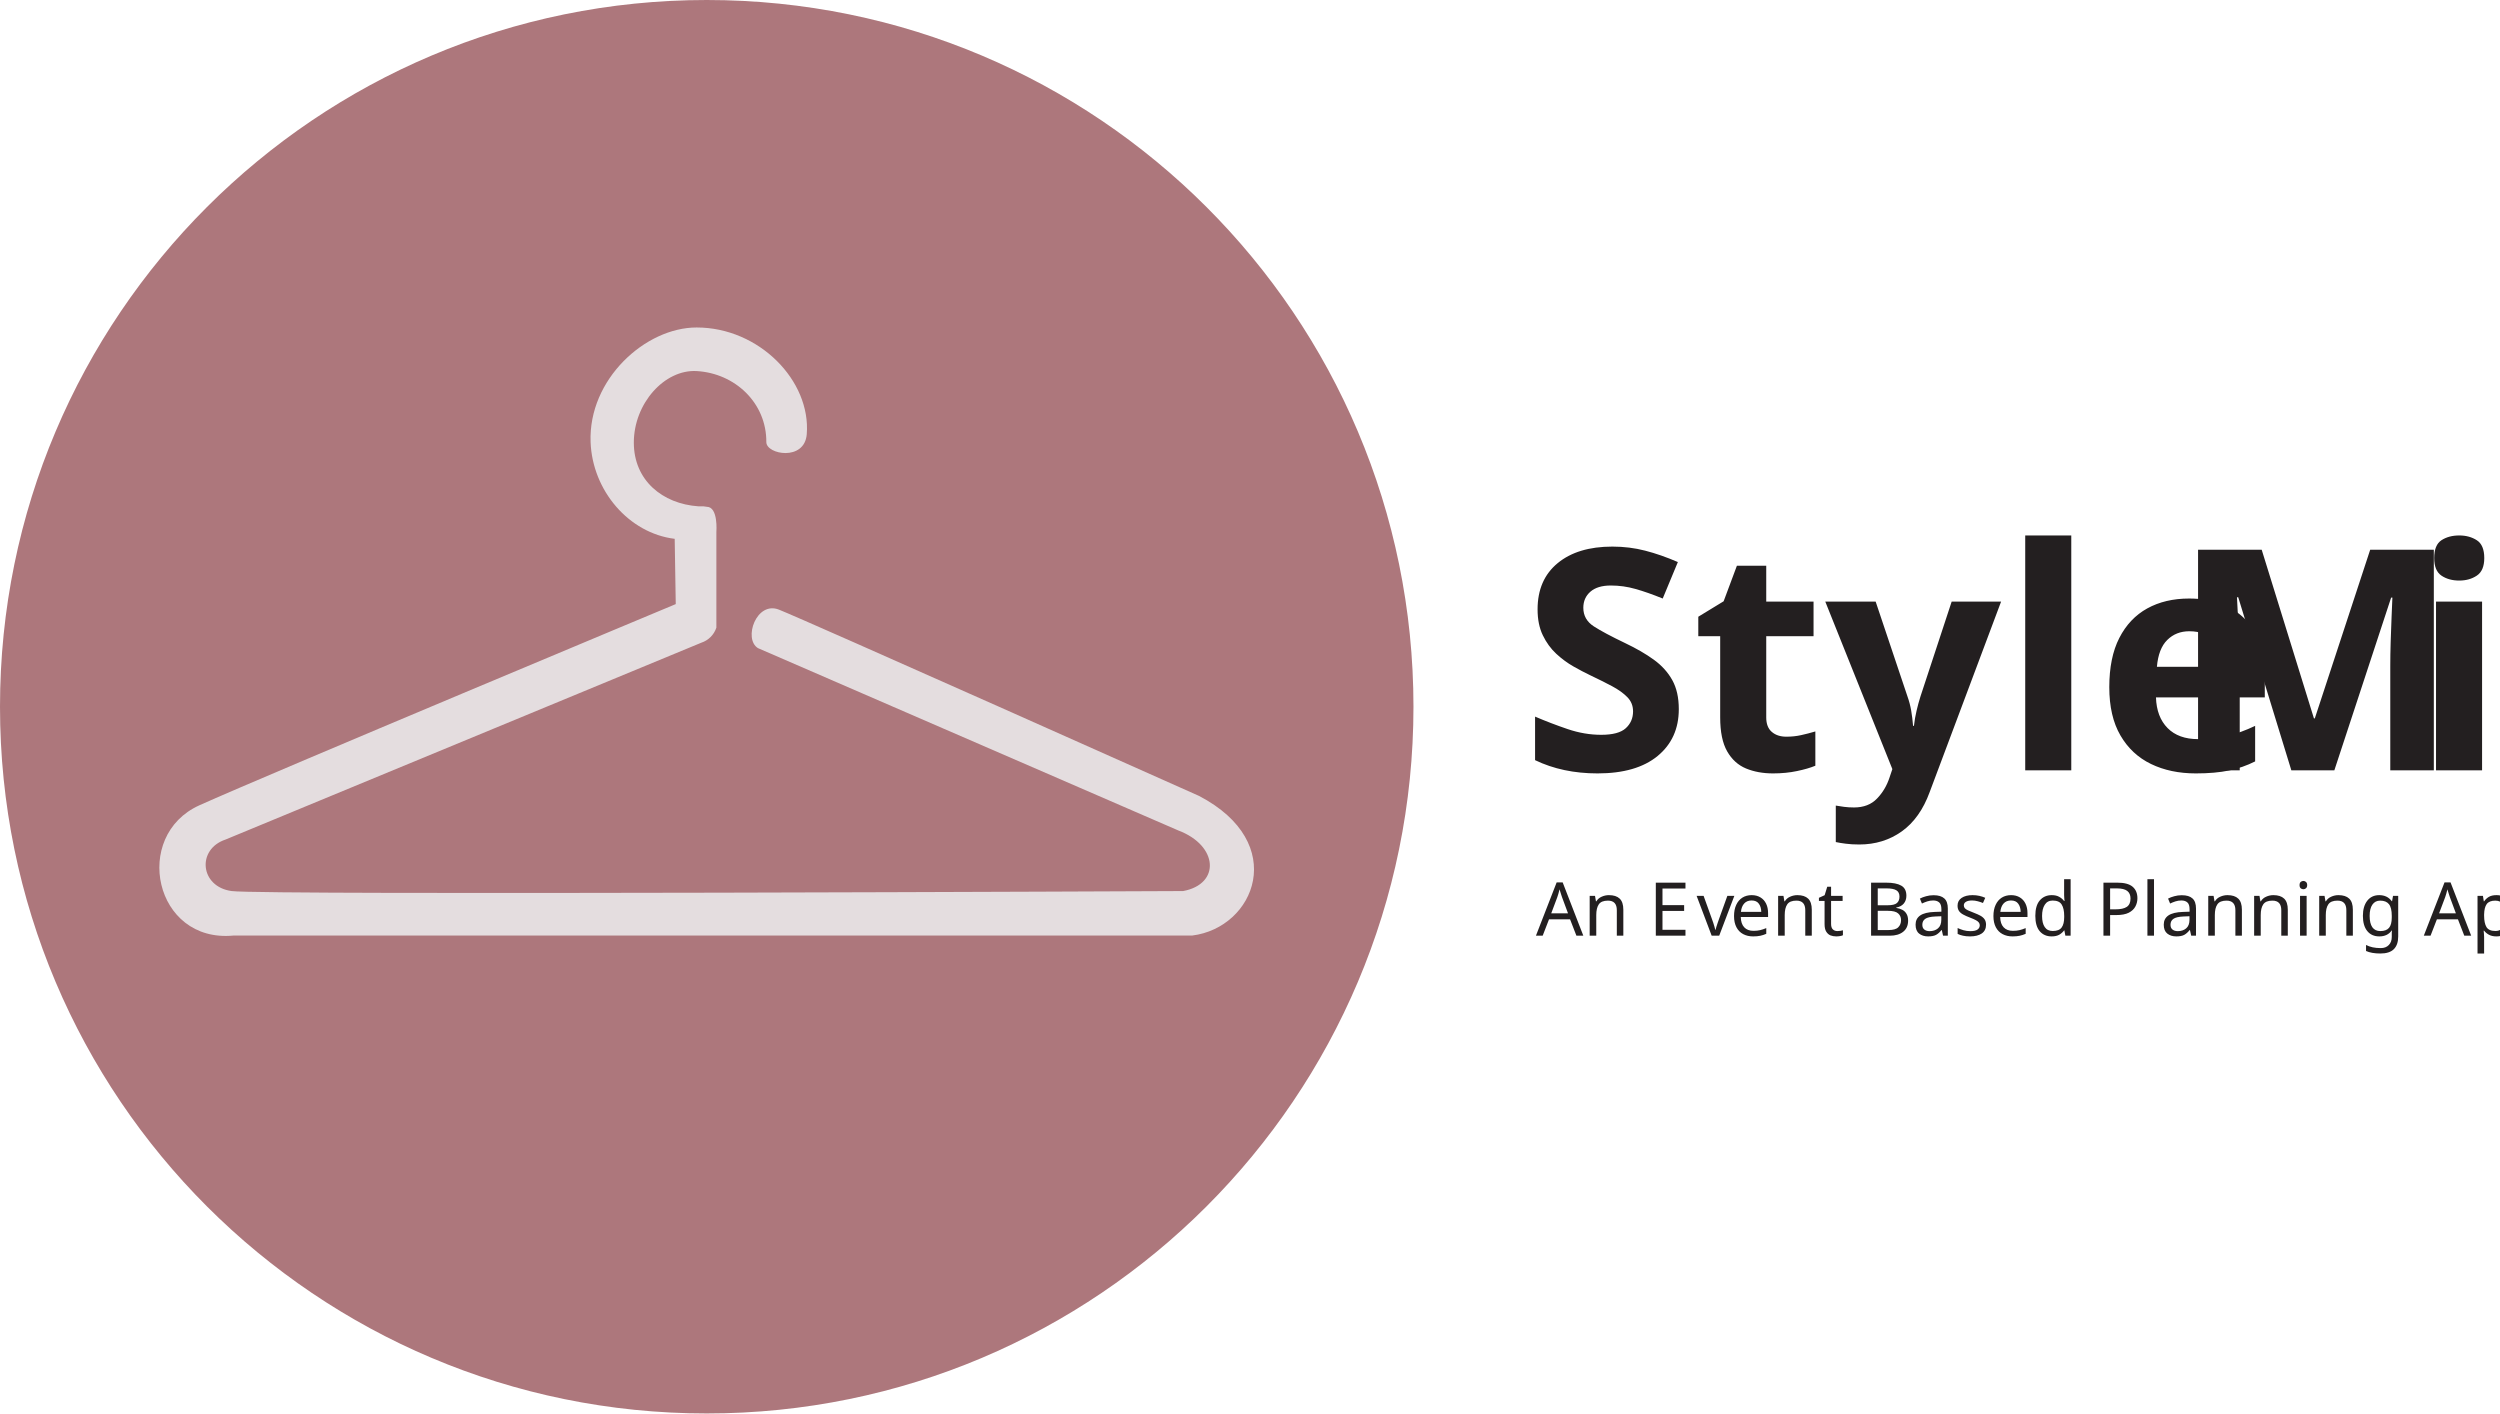
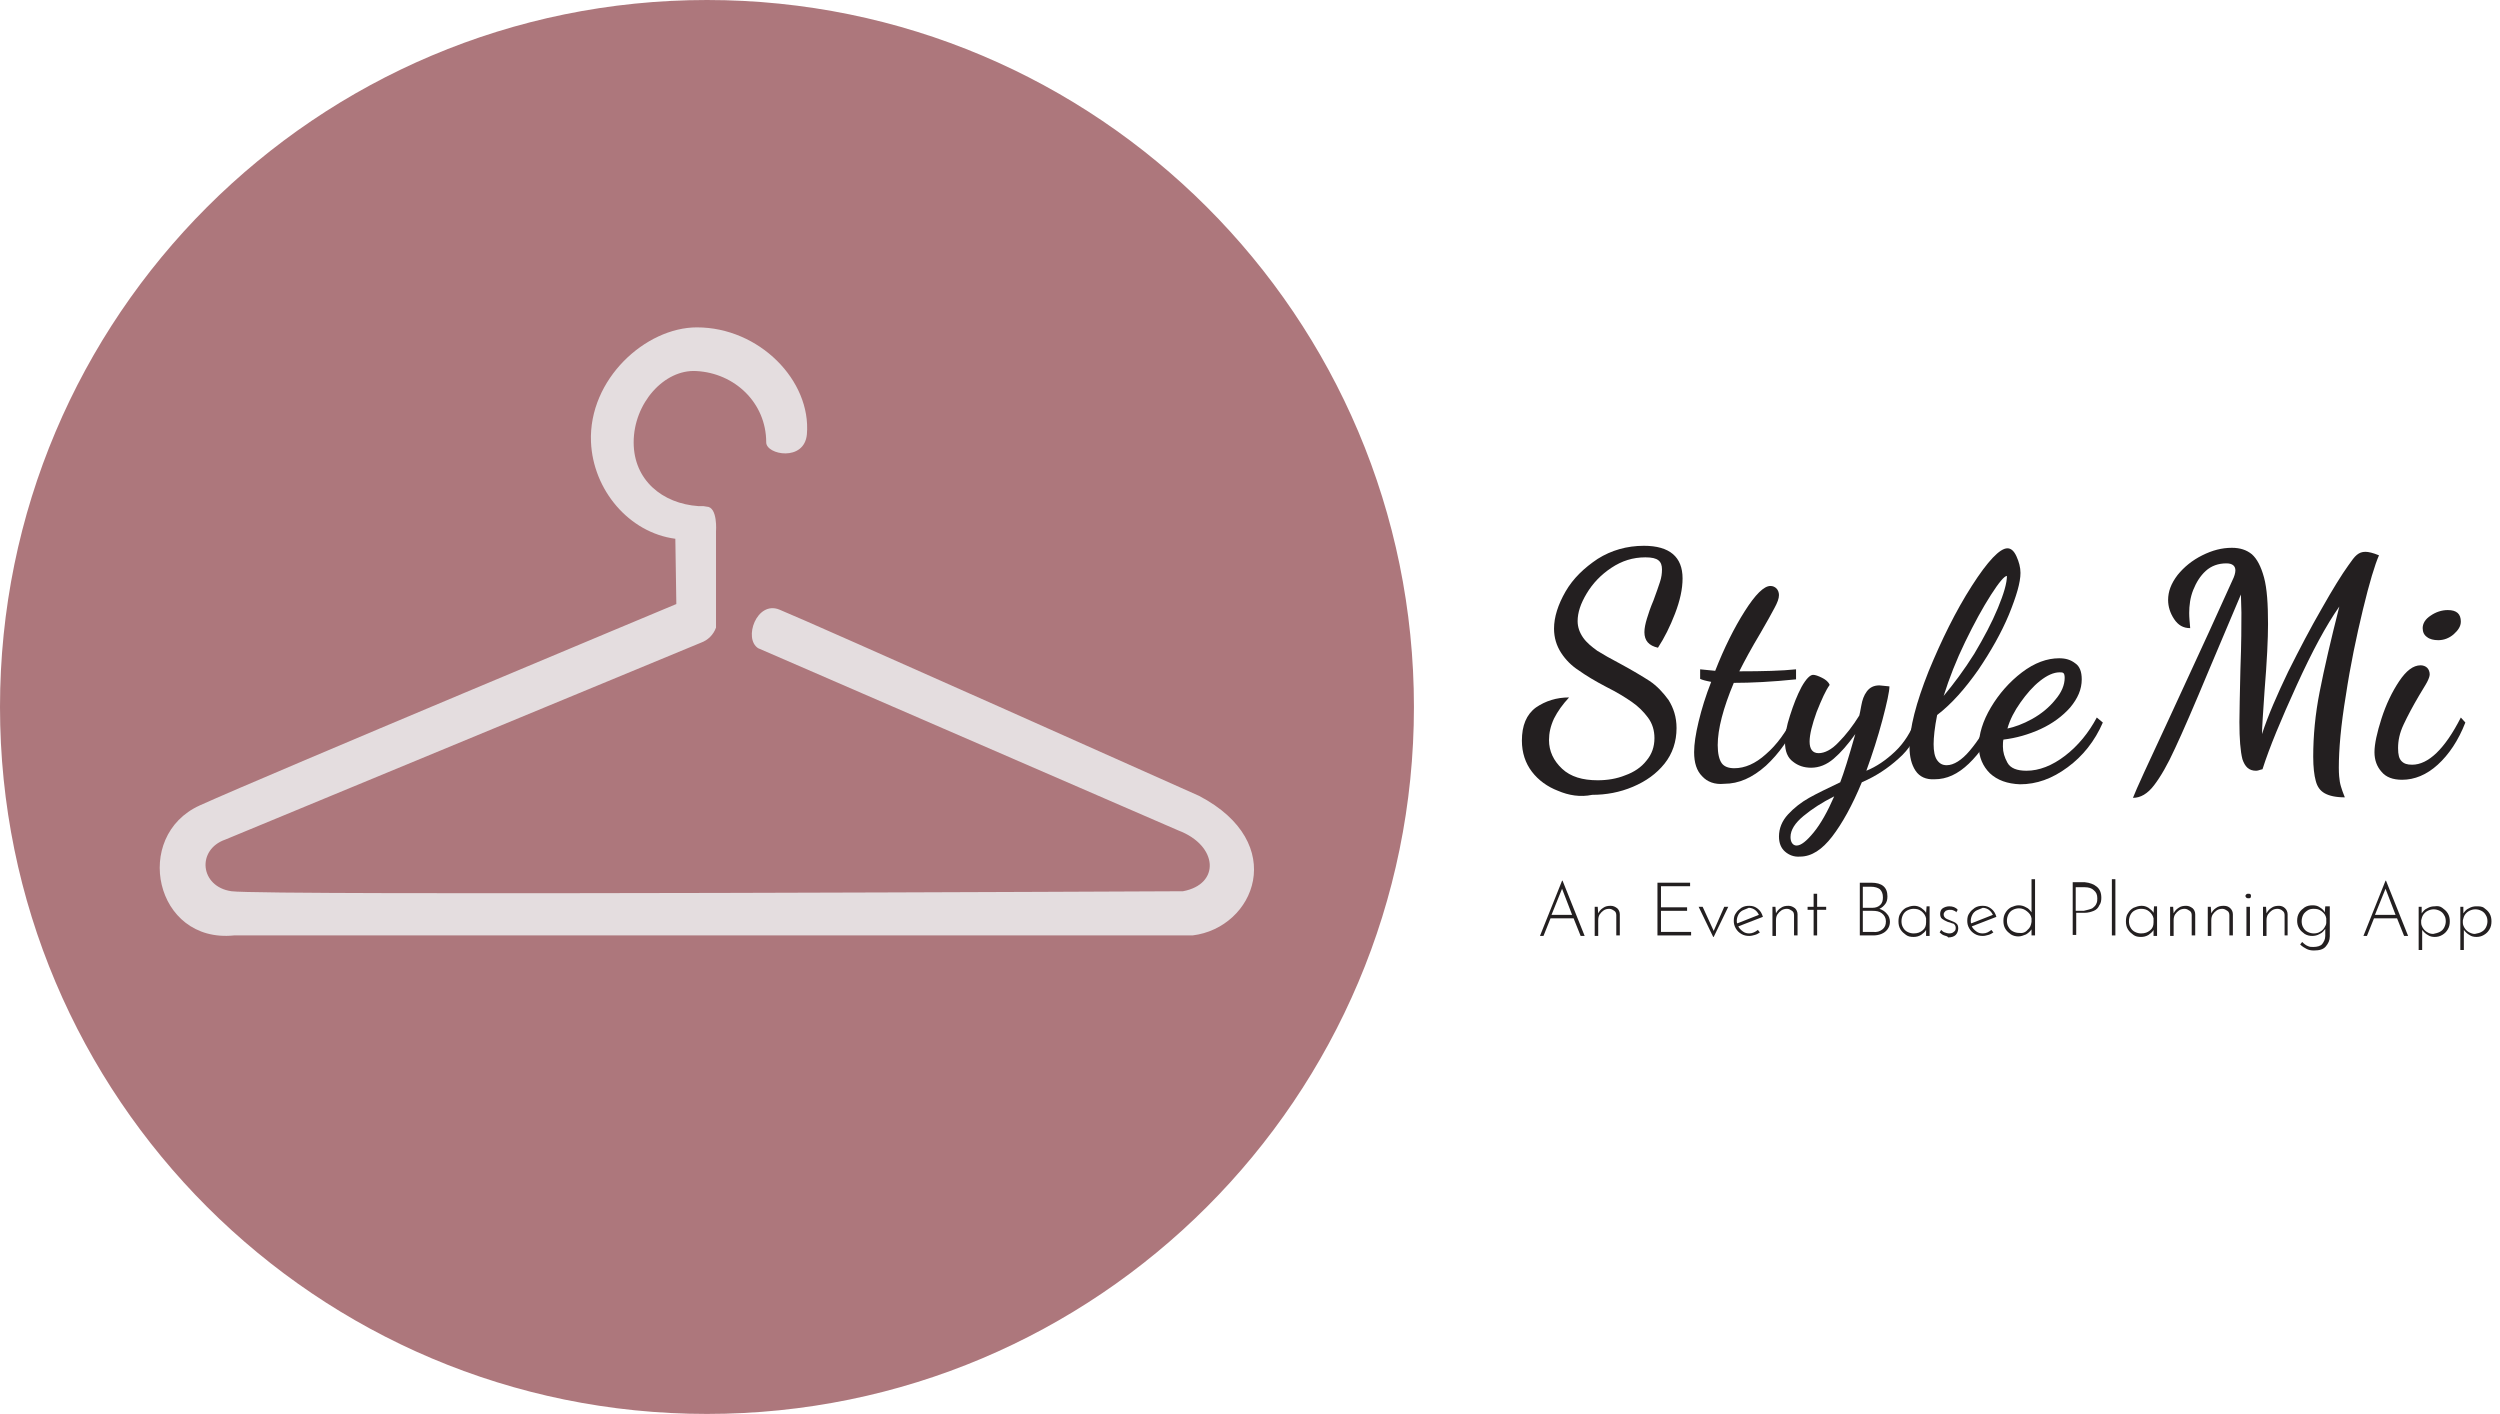
- <svg xmlns="http://www.w3.org/2000/svg" viewBox="0 0 497.89 281.5">
-   <defs>
-     <style>.cls-1{fill:#ad777c;}.cls-2{fill:#e4dddf;}.cls-3{font-size:61.55px;font-family:DancingScript-Bold, Dancing Script;font-weight:700;}.cls-3,.cls-5{fill:#231f20;}.cls-4{letter-spacing:-0.02em;}.cls-5{font-size:14.79px;font-family:JosefinSans-Light, Josefin Sans;}.cls-6{letter-spacing:0em;}</style>
-   </defs>
-   <g id="Layer_2" data-name="Layer 2">
-     <g id="Layer_1-2" data-name="Layer 1">
+ <svg xmlns="http://www.w3.org/2000/svg" version="1.1" id="Layer_1" x="0px" y="0px" viewBox="0 0 497.9 281.5" style="enable-background:new 0 0 497.9 281.5;" xml:space="preserve">
+   <style type="text/css">
+ 	.st0{fill:#AD777C;}
+ 	.st1{fill:#E4DDDF;}
+ 	.st2{enable-background:new    ;}
+ 	.st3{fill:#231F20;}
+ </style>
+   <g id="Layer_2_1_">
+     <g id="Layer_1-2">
      <g id="logotext">
-         <circle class="cls-1" cx="140.75" cy="140.75" r="140.75" />
-         <path class="cls-2" d="M238.77,158.5s-78.12-34.89-83.62-37.08c-4.52-1.8-7.17,5.84-4.19,7.66l83.73,36.32c7.93,3,8.42,10.66.94,12.06,0,0-183.18.86-189.5,0s-7-8.33-1.21-10.26L139.67,128a4.71,4.71,0,0,0,3-3l0-17v-2.07s.41-5-1.92-5l-.64-.09c-.31,0-.94,0-1,0-7.22-.5-12.88-5.2-12.88-12.69,0-7.81,6.12-14.61,12.51-14.25,7.65.44,13.93,6.34,13.88,14.15,0,2.47,7.61,3.86,8.05-1.56.86-10.65-9.48-21.27-21.93-21.27-10.2,0-21.59,10.31-21.12,22.83.36,9.64,7.59,18.14,16.75,19.26l.21,13s-81.41,34-94.87,40.07-9,27.46,6.8,25.94H237.42C249.94,184.77,256.78,167.87,238.77,158.5Z" />
-         <text class="cls-3" transform="translate(302.89 153.42)">Style <tspan class="cls-4" x="129.32" y="0">M</tspan>
-           <tspan x="177.46" y="0">i</tspan>
-         </text>
-         <text class="cls-5" transform="translate(305.89 186.35)">An E<tspan class="cls-6" x="32" y="0">v</tspan>
-           <tspan x="38.64" y="0">ent Based Planning App</tspan>
-         </text>
+         <circle class="st0" cx="140.8" cy="140.8" r="140.8" />
+         <path class="st1" d="M238.8,158.5c0,0-78.1-34.9-83.6-37.1c-4.5-1.8-7.2,5.8-4.2,7.7l83.7,36.3c7.9,3,8.4,10.7,0.9,12.1     c0,0-183.2,0.9-189.5,0s-7-8.3-1.2-10.3l94.7-39.2c1.4-0.5,2.5-1.6,3-3v-17v-2.1c0,0,0.4-5-1.9-5l-0.6-0.1c-0.3,0-0.9,0-1,0     c-7.2-0.5-12.9-5.2-12.9-12.7c0-7.8,6.1-14.6,12.5-14.2c7.6,0.4,13.9,6.3,13.9,14.2c0,2.5,7.6,3.9,8.1-1.6     c0.9-10.7-9.5-21.3-21.9-21.3c-10.2,0-21.6,10.3-21.1,22.8c0.4,9.6,7.6,18.1,16.8,19.3l0.2,13c0,0-81.4,34-94.9,40.1     s-9,27.5,6.8,25.9h190.9C249.9,184.8,256.8,167.9,238.8,158.5z" />
+         <g class="st2">
+           <path class="st3" d="M310.3,157.5c-2.1-0.8-3.9-2.1-5.2-3.8c-1.3-1.7-2-3.8-2-6.2c0-3,0.9-5.2,2.8-6.6c1.9-1.3,4.1-2,6.6-2      c-1.3,1.4-2.3,2.8-3,4.2c-0.7,1.5-1,2.9-1,4.3c0,2.2,0.9,4.1,2.6,5.7s4.1,2.3,7.1,2.3c1.9,0,3.8-0.3,5.5-1      c1.7-0.6,3.2-1.6,4.2-2.9c1.1-1.3,1.6-2.8,1.6-4.5c0-1.5-0.4-2.9-1.3-4.1c-0.9-1.2-1.9-2.2-3.2-3.1c-1.3-0.9-2.9-1.9-5.1-3      c-2.3-1.2-4.1-2.3-5.5-3.3c-1.4-0.9-2.6-2.1-3.5-3.5c-0.9-1.4-1.4-3-1.4-4.8c0-2.3,0.8-4.8,2.3-7.4c1.5-2.6,3.7-4.7,6.4-6.5      c2.7-1.7,5.8-2.6,9.2-2.6c5.1,0,7.7,2.2,7.7,6.5c0,2.1-0.5,4.4-1.5,7s-2.1,4.8-3.4,6.8c-1.8-0.4-2.7-1.4-2.7-3.1      c0-0.8,0.2-1.7,0.5-2.7c0.3-1,0.7-2.2,1.3-3.6c0.6-1.6,1-2.8,1.3-3.7c0.3-0.9,0.4-1.7,0.4-2.5c0-0.8-0.2-1.4-0.7-1.8      c-0.5-0.4-1.3-0.6-2.6-0.6c-2.5,0-4.7,0.7-6.8,2.1c-2.1,1.4-3.7,3.1-4.9,5.1c-1.2,2-1.8,3.8-1.8,5.5c0,1.2,0.4,2.3,1.1,3.3      c0.7,1,1.7,1.8,2.8,2.6c1.1,0.7,2.7,1.6,4.6,2.6c2.4,1.3,4.4,2.5,5.8,3.4c1.5,1,2.7,2.3,3.8,3.8c1,1.6,1.6,3.4,1.6,5.6      c0,2.7-0.8,5.1-2.4,7.1c-1.6,2-3.7,3.5-6.3,4.6c-2.6,1.1-5.3,1.6-8.1,1.6C314.7,158.8,312.4,158.4,310.3,157.5z" />
+           <path class="st3" d="M339,154.6c-1.1-1.1-1.6-2.7-1.6-4.8c0-1.6,0.3-3.6,0.9-6.1c0.6-2.5,1.4-5.1,2.5-7.9      c-1.1-0.2-1.8-0.4-2.2-0.6v-1.9c1,0.1,2,0.2,3,0.3c1.8-4.6,3.8-8.6,5.9-11.9c2.1-3.3,3.8-5,5.1-5c0.5,0,0.9,0.2,1.2,0.5      c0.3,0.3,0.5,0.8,0.5,1.3c0,0.7-0.3,1.5-0.9,2.6c-0.6,1.1-1.5,2.8-2.8,5c-1.8,3-3.2,5.6-4.2,7.6c4.7,0,8.5-0.1,11.3-0.4v2      c-4.8,0.5-9,0.7-12.4,0.7c-2.1,5-3.2,9.2-3.2,12.4c0,1.7,0.3,2.9,0.8,3.6c0.5,0.7,1.4,1,2.5,1c2.1,0,4.2-0.9,6.3-2.8      c2.2-1.9,4-4.4,5.6-7.6l0.9,0.6c-1.7,3.8-3.9,6.9-6.5,9.3c-2.7,2.4-5.4,3.6-8.3,3.6C341.5,156.3,340,155.7,339,154.6z" />
+           <path class="st3" d="M355.5,169.6c-0.8-0.7-1.2-1.7-1.2-3c0-1.6,0.6-3.1,1.8-4.4c1.2-1.3,2.6-2.4,4.2-3.3      c1.6-0.9,3.7-1.9,6.2-3.1c0.7-1.8,1.7-5,3-9.6c-1.5,2.1-2.9,3.7-4.3,4.9c-1.4,1.2-2.9,1.8-4.5,1.8c-1.4,0-2.6-0.4-3.6-1.2      c-1.1-0.8-1.6-2.1-1.6-3.9c0-1.4,0.3-3.2,1-5.3c0.7-2.2,1.4-4,2.3-5.7c0.9-1.6,1.7-2.4,2.3-2.4c0.4,0,1,0.2,1.8,0.6      c0.8,0.4,1.3,0.9,1.5,1.4c-0.8,1.1-1.6,2.9-2.6,5.4c-0.9,2.5-1.4,4.5-1.4,5.9c0,1.5,0.6,2.3,1.8,2.3c1.2,0,2.6-0.7,4-2.2      c1.4-1.4,2.8-3.2,4.1-5.3c0.1-0.3,0.2-1,0.4-2c0.2-1.1,0.5-2,1.1-2.8c0.6-0.8,1.4-1.2,2.5-1.2c0.2,0,0.8,0.1,2,0.2      c0,1-0.5,3.3-1.4,6.7c-0.9,3.4-2,6.8-3.2,10.1c2-0.8,3.9-2.1,5.7-3.8c1.8-1.7,3.2-3.9,4.2-6.6l1,0.9c-0.9,2.8-2.3,5.2-4.5,7.1      c-2.1,1.9-4.5,3.5-7.3,4.7c-1.9,4.6-3.9,8.2-5.9,10.8c-2,2.6-4.1,4-6.4,4C357.3,170.7,356.3,170.3,355.5,169.6z M361.2,165.8      c1.4-1.7,2.8-4.2,4.1-7.2c-2.4,1.2-4.4,2.5-6.1,3.9c-1.7,1.4-2.6,2.8-2.6,4.2c0,0.5,0.1,0.9,0.3,1.2c0.2,0.3,0.5,0.5,0.9,0.5      C358.7,168.4,359.8,167.5,361.2,165.8z" />
+           <path class="st3" d="M381.5,153.5c-0.8-1.2-1.2-2.8-1.2-4.7c0-3.8,1.3-8.8,3.8-15.1c2.6-6.3,5.4-12,8.6-17      c3.2-5,5.6-7.5,7.1-7.5c0.7,0,1.3,0.5,1.8,1.6s0.8,2.2,0.8,3.3c0,1.9-0.8,4.6-2.3,8.3c-1.5,3.6-3.6,7.3-6.1,11      c-2.6,3.7-5.3,6.8-8.2,9c-0.5,2.5-0.7,4.5-0.7,5.8c0,1.4,0.2,2.5,0.7,3.2c0.5,0.7,1.1,1,1.9,1c1.4,0,3-1,4.6-2.9      c1.6-1.9,3.1-4.2,4.3-6.9l1.5,0.8c-1.8,3.7-3.8,6.6-6,8.7c-2.2,2.1-4.4,3.1-6.8,3.1C383.6,155.3,382.3,154.7,381.5,153.5z       M393.2,130.2c1.9-3.2,3.5-6.2,4.7-9.1c1.2-2.9,1.8-5,1.8-6.4c-0.5,0-1.6,1.3-3.2,3.8s-3.3,5.6-5.1,9.3      c-1.8,3.7-3.2,7.3-4.3,10.8C389.1,136.2,391.2,133.4,393.2,130.2z" />
+           <path class="st3" d="M396.3,154c-1.4-1.4-2.2-3.2-2.2-5.4c0-2.4,0.8-5,2.4-7.7s3.7-5.1,6.2-7c2.5-1.9,5-2.8,7.4-2.8      c1.3,0,2.3,0.3,3.2,1c0.9,0.6,1.3,1.7,1.3,3.2c0,2-0.8,3.8-2.3,5.6c-1.5,1.7-3.5,3.2-5.9,4.3c-2.4,1.1-4.9,1.8-7.4,2.1      c-0.1,0.4-0.1,0.9-0.1,1.4c0,1.1,0.3,2.1,0.9,3.2c0.6,1.1,1.9,1.6,3.8,1.6c2.5,0,5.1-1,7.7-3c2.6-2,4.7-4.6,6.3-7.6l1.2,1      c-1.6,3.7-4,6.7-7,8.9c-3.1,2.3-6.2,3.4-9.5,3.4C399.8,156.1,397.8,155.4,396.3,154z M404.7,143.2c1.8-1,3.4-2.3,4.6-3.8      c1.3-1.5,1.9-3,1.9-4.4c0-0.5-0.1-0.8-0.2-0.9c-0.2-0.2-0.4-0.2-0.8-0.2c-1.2,0-2.5,0.6-3.9,1.7c-1.4,1.1-2.7,2.6-3.9,4.3      s-2.1,3.4-2.6,5.2C401.2,144.8,402.9,144.2,404.7,143.2z" />
+         </g>
+         <g class="st2">
+           <path class="st3" d="M432,143.1c6.3-13.6,10.5-22.8,12.6-27.5c0.4-0.8,0.6-1.5,0.6-2c0-0.9-0.6-1.4-1.8-1.4      c-1.6,0-3,0.5-4.1,1.5c-1.1,1-1.9,2.3-2.5,3.8c-0.6,1.5-0.8,3.1-0.8,4.6c0,0.9,0.1,1.8,0.2,3c-1.4,0-2.4-0.6-3.2-1.8      c-0.8-1.2-1.2-2.5-1.2-3.8c0-1.7,0.6-3.3,1.9-5c1.3-1.6,2.9-2.9,4.9-3.9c2-1,3.9-1.5,5.9-1.5c1.6,0,2.9,0.4,4,1.3      c1,0.9,1.8,2.4,2.4,4.6s0.8,5.3,0.8,9.3c0,2.9-0.2,7.3-0.7,13.4c-0.3,4.4-0.5,7.3-0.5,8.5c1.2-3.7,3-7.8,5.2-12.4      c2.3-4.6,4.5-8.8,6.7-12.6c2.2-3.9,4-6.8,5.3-8.6c0.7-1,1.2-1.7,1.7-2.1c0.5-0.4,1-0.6,1.7-0.6c0.6,0,1.5,0.2,2.7,0.7      c-0.8,1.8-1.9,5.4-3.2,10.8c-1.3,5.4-2.5,11.1-3.4,17.1c-1,6-1.4,10.8-1.4,14.4c0,1.3,0.1,2.2,0.2,2.8s0.3,1.2,0.5,1.8      c0.2,0.6,0.4,1,0.5,1.3c-1.8,0-3.1-0.3-4-0.8c-0.9-0.5-1.5-1.3-1.8-2.5c-0.3-1.1-0.5-2.7-0.5-4.8c0-4.1,0.4-8.5,1.3-13      c0.9-4.6,2.2-10.2,3.9-16.9c-2.6,3.7-5.4,8.9-8.5,15.7c-3.1,6.8-5.4,12.3-6.8,16.7l-0.4,0.1c-0.3,0.1-0.6,0.2-0.9,0.2      c-1.4,0-2.2-0.8-2.7-2.3c-0.4-1.6-0.6-4-0.6-7.4c0-2.1,0.1-5.6,0.2-10.5c0.2-5.2,0.2-8.9,0.2-11.3l-0.1-3.6l-6.3,14.9      c-3,7.2-5.3,12.5-6.8,15.7c-1.5,3.3-2.9,5.7-4.2,7.4c-1.3,1.7-2.7,2.5-4.2,2.5C425.4,157.3,427.8,152.1,432,143.1z" />
+         </g>
+         <g class="st2">
+           <path class="st3" d="M474.3,153.7c-0.9-1-1.4-2.3-1.4-3.9c0-1.6,0.5-3.9,1.4-6.7c0.9-2.8,2.1-5.3,3.5-7.4      c1.4-2.1,2.8-3.2,4.3-3.2c0.5,0,1,0.2,1.3,0.5c0.3,0.3,0.5,0.8,0.5,1.3c0,0.4-0.2,0.9-0.5,1.5c-0.3,0.6-0.9,1.5-1.6,2.7      c-1.3,2.2-2.3,4.1-3.1,5.8c-0.8,1.7-1.1,3.2-1.1,4.7c0,1.3,0.2,2.1,0.7,2.6c0.5,0.5,1.1,0.7,2.1,0.7c3.2,0,6.5-3.1,9.7-9.4      l0.9,1c-1.4,3.6-3.3,6.4-5.5,8.4c-2.2,2-4.6,3-7.1,3C476.6,155.3,475.2,154.8,474.3,153.7z M483.4,126.9c-0.6-0.4-0.9-1-0.9-1.8      c0-0.9,0.5-1.8,1.6-2.5c1-0.7,2.2-1.1,3.4-1.1c1.8,0,2.6,0.8,2.6,2.3c0,0.9-0.5,1.7-1.4,2.5c-0.9,0.8-2,1.2-3.1,1.2      C484.7,127.5,483.9,127.3,483.4,126.9z" />
+         </g>
+         <g class="st2">
+           <path class="st3" d="M313.4,182.9h-4.6l-1.4,3.5h-0.7l4.4-11h0.1l4.4,11h-0.8L313.4,182.9z M313.1,182.2l-2-5.2l-2.1,5.2H313.1z      " />
+           <path class="st3" d="M322.1,180.9c0.3,0.3,0.5,0.7,0.5,1.2v4.2h-0.7v-4c0-0.4-0.1-0.7-0.4-0.9s-0.6-0.4-1-0.4      c-0.4,0-0.8,0.1-1.1,0.3c-0.3,0.2-0.6,0.5-0.8,0.8c-0.2,0.3-0.3,0.7-0.3,1.2v3.1h-0.7v-5.8h0.6l0.1,1.3c0.2-0.4,0.5-0.8,1-1.1      c0.4-0.3,0.9-0.4,1.5-0.4C321.3,180.4,321.7,180.6,322.1,180.9z" />
+           <path class="st3" d="M336.6,175.8v0.7h-5.8v4.2h5.2v0.7h-5.2v4.2h6v0.7h-6.7v-10.5H336.6z" />
+         </g>
+         <g class="st2">
+           <path class="st3" d="M344.2,180.6l-2.9,6h-0.1l-2.9-6h0.8l2.2,4.8l2.1-4.8H344.2z" />
+         </g>
+         <g class="st2">
+           <path class="st3" d="M350.1,185.2l0.4,0.5c-0.3,0.2-0.6,0.4-1,0.5c-0.4,0.1-0.7,0.2-1.1,0.2c-0.6,0-1.1-0.1-1.6-0.4      c-0.5-0.3-0.8-0.6-1.1-1.1c-0.3-0.5-0.4-1-0.4-1.5c0-0.6,0.1-1.1,0.4-1.5c0.3-0.5,0.7-0.8,1.1-1.1c0.5-0.3,1-0.4,1.6-0.4      c0.7,0,1.2,0.2,1.7,0.6c0.5,0.4,0.8,0.9,1,1.6l-4.9,1.9c0.2,0.4,0.5,0.7,0.9,1c0.4,0.3,0.8,0.4,1.3,0.4      C349,185.9,349.6,185.6,350.1,185.2z M347.1,181.3c-0.4,0.2-0.7,0.5-0.9,0.9c-0.2,0.4-0.3,0.8-0.3,1.2c0,0.2,0,0.4,0.1,0.5      l4.3-1.7c-0.2-0.4-0.4-0.7-0.8-1c-0.3-0.2-0.7-0.4-1.2-0.4C347.9,181,347.5,181.1,347.1,181.3z" />
+           <path class="st3" d="M357.5,180.9c0.3,0.3,0.5,0.7,0.5,1.2v4.2h-0.7v-4c0-0.4-0.1-0.7-0.4-0.9s-0.6-0.4-1-0.4      c-0.4,0-0.8,0.1-1.1,0.3c-0.3,0.2-0.6,0.5-0.8,0.8c-0.2,0.3-0.3,0.7-0.3,1.2v3.1H353v-5.8h0.6l0.1,1.3c0.2-0.4,0.5-0.8,1-1.1      c0.4-0.3,0.9-0.4,1.5-0.4C356.7,180.4,357.1,180.6,357.5,180.9z" />
+           <path class="st3" d="M361.9,178v2.6h1.8v0.6h-1.8v5.1h-0.7v-5.1H360v-0.6h1.2V178H361.9z" />
+           <path class="st3" d="M375.8,182c0.4,0.4,0.6,1,0.6,1.6c0,0.6-0.2,1.1-0.5,1.5s-0.7,0.7-1.2,0.9s-1,0.3-1.6,0.3h-2.7v-10.5h2.3      c2.1,0,3.2,0.9,3.2,2.7c0,0.6-0.1,1.1-0.4,1.5c-0.3,0.4-0.7,0.8-1.2,1C374.9,181.2,375.4,181.5,375.8,182z M371,180.8h1.9      c0.7,0,1.2-0.2,1.6-0.6c0.4-0.4,0.5-0.9,0.5-1.5c0-0.7-0.2-1.2-0.6-1.6c-0.4-0.3-1-0.5-1.8-0.5H371V180.8z M374.9,185.1      c0.5-0.4,0.7-0.9,0.7-1.6c0-0.7-0.3-1.2-0.8-1.6c-0.5-0.4-1.1-0.5-1.9-0.5H371v4.2h2C373.8,185.7,374.4,185.5,374.9,185.1z" />
+           <path class="st3" d="M384.3,180.6v5.8h-0.7v-1.2c-0.2,0.4-0.6,0.7-1,1c-0.5,0.3-1,0.4-1.5,0.4c-0.6,0-1.1-0.1-1.5-0.4      c-0.4-0.3-0.8-0.6-1.1-1.1c-0.3-0.5-0.4-1-0.4-1.6c0-0.6,0.1-1.2,0.4-1.6c0.3-0.5,0.6-0.8,1.1-1.1c0.5-0.2,1-0.4,1.6-0.4      c0.5,0,0.9,0.1,1.4,0.4c0.4,0.3,0.8,0.6,1,1l0.1-1.3H384.3z M382.9,185.3c0.5-0.4,0.7-0.9,0.7-1.6v-0.8c-0.1-0.5-0.4-1-0.9-1.4      c-0.5-0.4-1-0.5-1.6-0.5c-0.4,0-0.8,0.1-1.2,0.3c-0.4,0.2-0.7,0.5-0.9,0.9c-0.2,0.4-0.3,0.8-0.3,1.3c0,0.4,0.1,0.9,0.3,1.2      c0.2,0.4,0.5,0.7,0.9,0.9c0.4,0.2,0.8,0.3,1.2,0.3C381.9,185.9,382.4,185.7,382.9,185.3z" />
+           <path class="st3" d="M387.2,186.3c-0.3-0.1-0.6-0.3-0.9-0.6l0.3-0.5c0.2,0.2,0.4,0.4,0.7,0.5c0.3,0.1,0.6,0.2,0.9,0.2      c0.4,0,0.7-0.1,0.9-0.3c0.3-0.2,0.4-0.4,0.4-0.8c0-0.3-0.1-0.5-0.2-0.6c-0.1-0.2-0.3-0.3-0.5-0.3c-0.2-0.1-0.5-0.2-0.9-0.3      c-0.5-0.2-0.8-0.4-1.1-0.6c-0.3-0.2-0.4-0.6-0.4-1c0-0.5,0.2-0.9,0.5-1.1s0.8-0.4,1.3-0.4c0.7,0,1.3,0.2,1.7,0.7l-0.3,0.5      c-0.1-0.2-0.3-0.3-0.6-0.4c-0.2-0.1-0.5-0.1-0.7-0.1c-0.3,0-0.6,0.1-0.8,0.2c-0.2,0.2-0.4,0.4-0.4,0.7c0,0.3,0.1,0.5,0.3,0.7      s0.5,0.3,1,0.5c0.5,0.2,1,0.4,1.2,0.6c0.3,0.2,0.4,0.6,0.4,1c0,0.5-0.2,1-0.5,1.3c-0.3,0.3-0.8,0.5-1.5,0.5      C387.9,186.5,387.6,186.4,387.2,186.3z" />
+           <path class="st3" d="M396.6,185.2l0.4,0.5c-0.3,0.2-0.6,0.4-1,0.5c-0.4,0.1-0.7,0.2-1.1,0.2c-0.6,0-1.1-0.1-1.6-0.4      c-0.5-0.3-0.8-0.6-1.1-1.1c-0.3-0.5-0.4-1-0.4-1.5c0-0.6,0.1-1.1,0.4-1.5c0.3-0.5,0.7-0.8,1.1-1.1c0.5-0.3,1-0.4,1.6-0.4      c0.7,0,1.2,0.2,1.7,0.6c0.5,0.4,0.8,0.9,1,1.6l-4.9,1.9c0.2,0.4,0.5,0.7,0.9,1c0.4,0.3,0.8,0.4,1.3,0.4      C395.6,185.9,396.1,185.6,396.6,185.2z M393.7,181.3c-0.4,0.2-0.7,0.5-0.9,0.9c-0.2,0.4-0.3,0.8-0.3,1.2c0,0.2,0,0.4,0.1,0.5      l4.3-1.7c-0.2-0.4-0.4-0.7-0.8-1c-0.3-0.2-0.7-0.4-1.2-0.4C394.5,181,394.1,181.1,393.7,181.3z" />
+           <path class="st3" d="M405.3,175.1v11.2h-0.7v-1.2c-0.3,0.4-0.6,0.7-1.1,1c-0.5,0.2-1,0.4-1.5,0.4c-0.5,0-1-0.1-1.5-0.4      c-0.4-0.3-0.8-0.6-1.1-1.1c-0.3-0.5-0.4-1-0.4-1.6c0-0.6,0.1-1.1,0.4-1.6c0.3-0.5,0.6-0.8,1.1-1.1c0.5-0.2,1-0.4,1.5-0.4      c0.5,0,1,0.1,1.5,0.4c0.5,0.2,0.8,0.6,1.1,1v-6.6H405.3z M403.8,185.2c0.5-0.4,0.7-0.9,0.8-1.6v-0.7c-0.1-0.6-0.4-1-0.9-1.4      c-0.5-0.4-1-0.6-1.6-0.6c-0.4,0-0.8,0.1-1.2,0.3c-0.4,0.2-0.7,0.5-0.9,0.9c-0.2,0.4-0.3,0.8-0.3,1.3c0,0.4,0.1,0.9,0.3,1.2      c0.2,0.4,0.5,0.7,0.9,0.9c0.4,0.2,0.8,0.3,1.2,0.3C402.8,185.9,403.4,185.7,403.8,185.2z" />
+           <path class="st3" d="M417.6,176.6c0.6,0.5,0.9,1.2,0.9,2.2c0,0.6-0.1,1.1-0.4,1.5c-0.2,0.5-0.6,0.9-1.1,1.1s-1.1,0.4-1.9,0.4      h-1.6v4.4h-0.7v-10.5h2.4C416.2,175.8,417,176.1,417.6,176.6z M416.7,180.9c0.4-0.3,0.7-0.6,0.8-0.9c0.2-0.4,0.2-0.7,0.2-1.1      c0-0.7-0.2-1.2-0.7-1.6c-0.4-0.4-1-0.6-1.8-0.6h-1.8v4.7h1.6C415.8,181.2,416.3,181.1,416.7,180.9z" />
+           <path class="st3" d="M421.3,175.1v11.2h-0.7v-11.2H421.3z" />
+           <path class="st3" d="M429.6,180.6v5.8h-0.7v-1.2c-0.2,0.4-0.6,0.7-1,1c-0.5,0.3-1,0.4-1.5,0.4c-0.6,0-1.1-0.1-1.5-0.4      c-0.4-0.3-0.8-0.6-1.1-1.1c-0.3-0.5-0.4-1-0.4-1.6c0-0.6,0.1-1.2,0.4-1.6c0.3-0.5,0.6-0.8,1.1-1.1c0.5-0.2,1-0.4,1.6-0.4      c0.5,0,0.9,0.1,1.4,0.4c0.4,0.3,0.8,0.6,1,1l0.1-1.3H429.6z M428.2,185.3c0.5-0.4,0.7-0.9,0.7-1.6v-0.8c-0.1-0.5-0.4-1-0.9-1.4      c-0.5-0.4-1-0.5-1.6-0.5c-0.4,0-0.8,0.1-1.2,0.3c-0.4,0.2-0.7,0.5-0.9,0.9c-0.2,0.4-0.3,0.8-0.3,1.3c0,0.4,0.1,0.9,0.3,1.2      c0.2,0.4,0.5,0.7,0.9,0.9c0.4,0.2,0.8,0.3,1.2,0.3C427.2,185.9,427.7,185.7,428.2,185.3z" />
+           <path class="st3" d="M436.7,180.9c0.3,0.3,0.5,0.7,0.5,1.2v4.2h-0.7v-4c0-0.4-0.1-0.7-0.4-0.9s-0.6-0.4-1-0.4      c-0.4,0-0.8,0.1-1.1,0.3c-0.3,0.2-0.6,0.5-0.8,0.8c-0.2,0.3-0.3,0.7-0.3,1.2v3.1h-0.7v-5.8h0.6l0.1,1.3c0.2-0.4,0.5-0.8,1-1.1      c0.4-0.3,0.9-0.4,1.5-0.4C435.9,180.4,436.3,180.6,436.7,180.9z" />
+           <path class="st3" d="M444.2,180.9c0.3,0.3,0.5,0.7,0.5,1.2v4.2h-0.7v-4c0-0.4-0.1-0.7-0.4-0.9s-0.6-0.4-1-0.4      c-0.4,0-0.8,0.1-1.1,0.3c-0.3,0.2-0.6,0.5-0.8,0.8c-0.2,0.3-0.3,0.7-0.3,1.2v3.1h-0.7v-5.8h0.6l0.1,1.3c0.2-0.4,0.5-0.8,1-1.1      c0.4-0.3,0.9-0.4,1.5-0.4C443.5,180.4,443.9,180.6,444.2,180.9z" />
+           <path class="st3" d="M447.4,178.1c0.1-0.1,0.2-0.1,0.4-0.1c0.1,0,0.3,0,0.4,0.1s0.1,0.2,0.1,0.3c0,0.1,0,0.3-0.1,0.4      c-0.1,0.1-0.2,0.1-0.4,0.1c-0.1,0-0.3,0-0.4-0.1s-0.2-0.2-0.2-0.4C447.2,178.3,447.3,178.2,447.4,178.1z M448.1,180.6v5.8h-0.7      v-5.8H448.1z" />
+           <path class="st3" d="M455.1,180.9c0.3,0.3,0.5,0.7,0.5,1.2v4.2H455v-4c0-0.4-0.1-0.7-0.4-0.9c-0.2-0.2-0.6-0.4-1-0.4      c-0.4,0-0.8,0.1-1.1,0.3c-0.3,0.2-0.6,0.5-0.8,0.8c-0.2,0.3-0.3,0.7-0.3,1.2v3.1h-0.7v-5.8h0.6l0.1,1.3c0.2-0.4,0.5-0.8,1-1.1      c0.4-0.3,0.9-0.4,1.5-0.4C454.4,180.4,454.8,180.6,455.1,180.9z" />
+           <path class="st3" d="M464,180.6v5.9c0,0.8-0.3,1.4-0.8,2s-1.3,0.8-2.4,0.8c-0.5,0-1-0.1-1.4-0.3c-0.4-0.2-0.9-0.5-1.3-0.9      l0.4-0.5c0.4,0.4,0.8,0.7,1.1,0.8c0.4,0.2,0.7,0.2,1.1,0.2c0.8,0,1.5-0.2,1.8-0.6s0.6-0.9,0.6-1.6l0-1.4c-0.3,0.4-0.6,0.8-1.1,1      c-0.5,0.3-1,0.4-1.5,0.4c-0.5,0-1-0.1-1.5-0.4c-0.4-0.3-0.8-0.6-1.1-1.1c-0.3-0.5-0.4-1-0.4-1.5c0-0.6,0.1-1.1,0.4-1.6      c0.3-0.5,0.7-0.8,1.1-1.1c0.5-0.3,1-0.4,1.6-0.4c0.5,0,1,0.1,1.4,0.4c0.5,0.3,0.8,0.6,1,1l0.1-1.2H464z M462,185.6      c0.4-0.2,0.7-0.5,0.9-0.8c0.2-0.3,0.4-0.7,0.4-1v-0.9c-0.1-0.6-0.4-1-0.9-1.4c-0.5-0.4-1-0.5-1.6-0.5c-0.5,0-0.9,0.1-1.2,0.3      s-0.7,0.5-0.9,0.9c-0.2,0.4-0.3,0.8-0.3,1.3c0,0.4,0.1,0.9,0.3,1.2c0.2,0.4,0.5,0.7,0.9,0.9c0.4,0.2,0.8,0.3,1.2,0.3      C461.3,185.9,461.7,185.8,462,185.6z" />
+           <path class="st3" d="M477.4,182.9h-4.6l-1.4,3.5h-0.7l4.4-11h0.1l4.4,11h-0.8L477.4,182.9z M477.1,182.2l-2-5.2l-2.1,5.2H477.1z      " />
+           <path class="st3" d="M486.4,180.8c0.4,0.3,0.8,0.6,1.1,1.1c0.3,0.5,0.4,1,0.4,1.6c0,0.6-0.1,1.1-0.4,1.6      c-0.3,0.5-0.6,0.8-1.1,1.1c-0.5,0.3-1,0.4-1.5,0.4c-0.5,0-1-0.1-1.4-0.4c-0.4-0.2-0.8-0.6-1.1-1v4h-0.7v-8.6h0.6l0,1.3      c0.3-0.4,0.6-0.8,1.1-1c0.5-0.3,1-0.4,1.5-0.4C485.5,180.4,486,180.5,486.4,180.8z M485.9,185.6c0.4-0.2,0.7-0.5,0.9-0.9      c0.2-0.4,0.3-0.8,0.3-1.2c0-0.5-0.1-0.9-0.3-1.2c-0.2-0.4-0.5-0.7-0.9-0.9c-0.4-0.2-0.8-0.3-1.2-0.3c-0.4,0-0.8,0.1-1.2,0.3      c-0.4,0.2-0.7,0.5-0.9,0.8c-0.2,0.3-0.3,0.7-0.4,1.1v0.5c0,0.4,0.2,0.8,0.4,1.1s0.5,0.6,0.9,0.8c0.3,0.2,0.7,0.3,1.1,0.3      C485.1,185.9,485.5,185.8,485.9,185.6z" />
+           <path class="st3" d="M494.7,180.8c0.4,0.3,0.8,0.6,1.1,1.1c0.3,0.5,0.4,1,0.4,1.6c0,0.6-0.1,1.1-0.4,1.6s-0.6,0.8-1.1,1.1      c-0.5,0.3-1,0.4-1.5,0.4c-0.5,0-1-0.1-1.4-0.4c-0.4-0.2-0.8-0.6-1.1-1v4h-0.7v-8.6h0.6l0,1.3c0.3-0.4,0.6-0.8,1.1-1      c0.5-0.3,1-0.4,1.5-0.4S494.3,180.5,494.7,180.8z M494.2,185.6c0.4-0.2,0.7-0.5,0.9-0.9c0.2-0.4,0.3-0.8,0.3-1.2      c0-0.5-0.1-0.9-0.3-1.2c-0.2-0.4-0.5-0.7-0.9-0.9c-0.4-0.2-0.8-0.3-1.2-0.3c-0.4,0-0.8,0.1-1.2,0.3c-0.4,0.2-0.7,0.5-0.9,0.8      c-0.2,0.3-0.3,0.7-0.4,1.1v0.5c0,0.4,0.2,0.8,0.4,1.1c0.2,0.3,0.5,0.6,0.9,0.8s0.7,0.3,1.1,0.3      C493.4,185.9,493.9,185.8,494.2,185.6z" />
+         </g>
      </g>
    </g>
  </g>
</svg>
